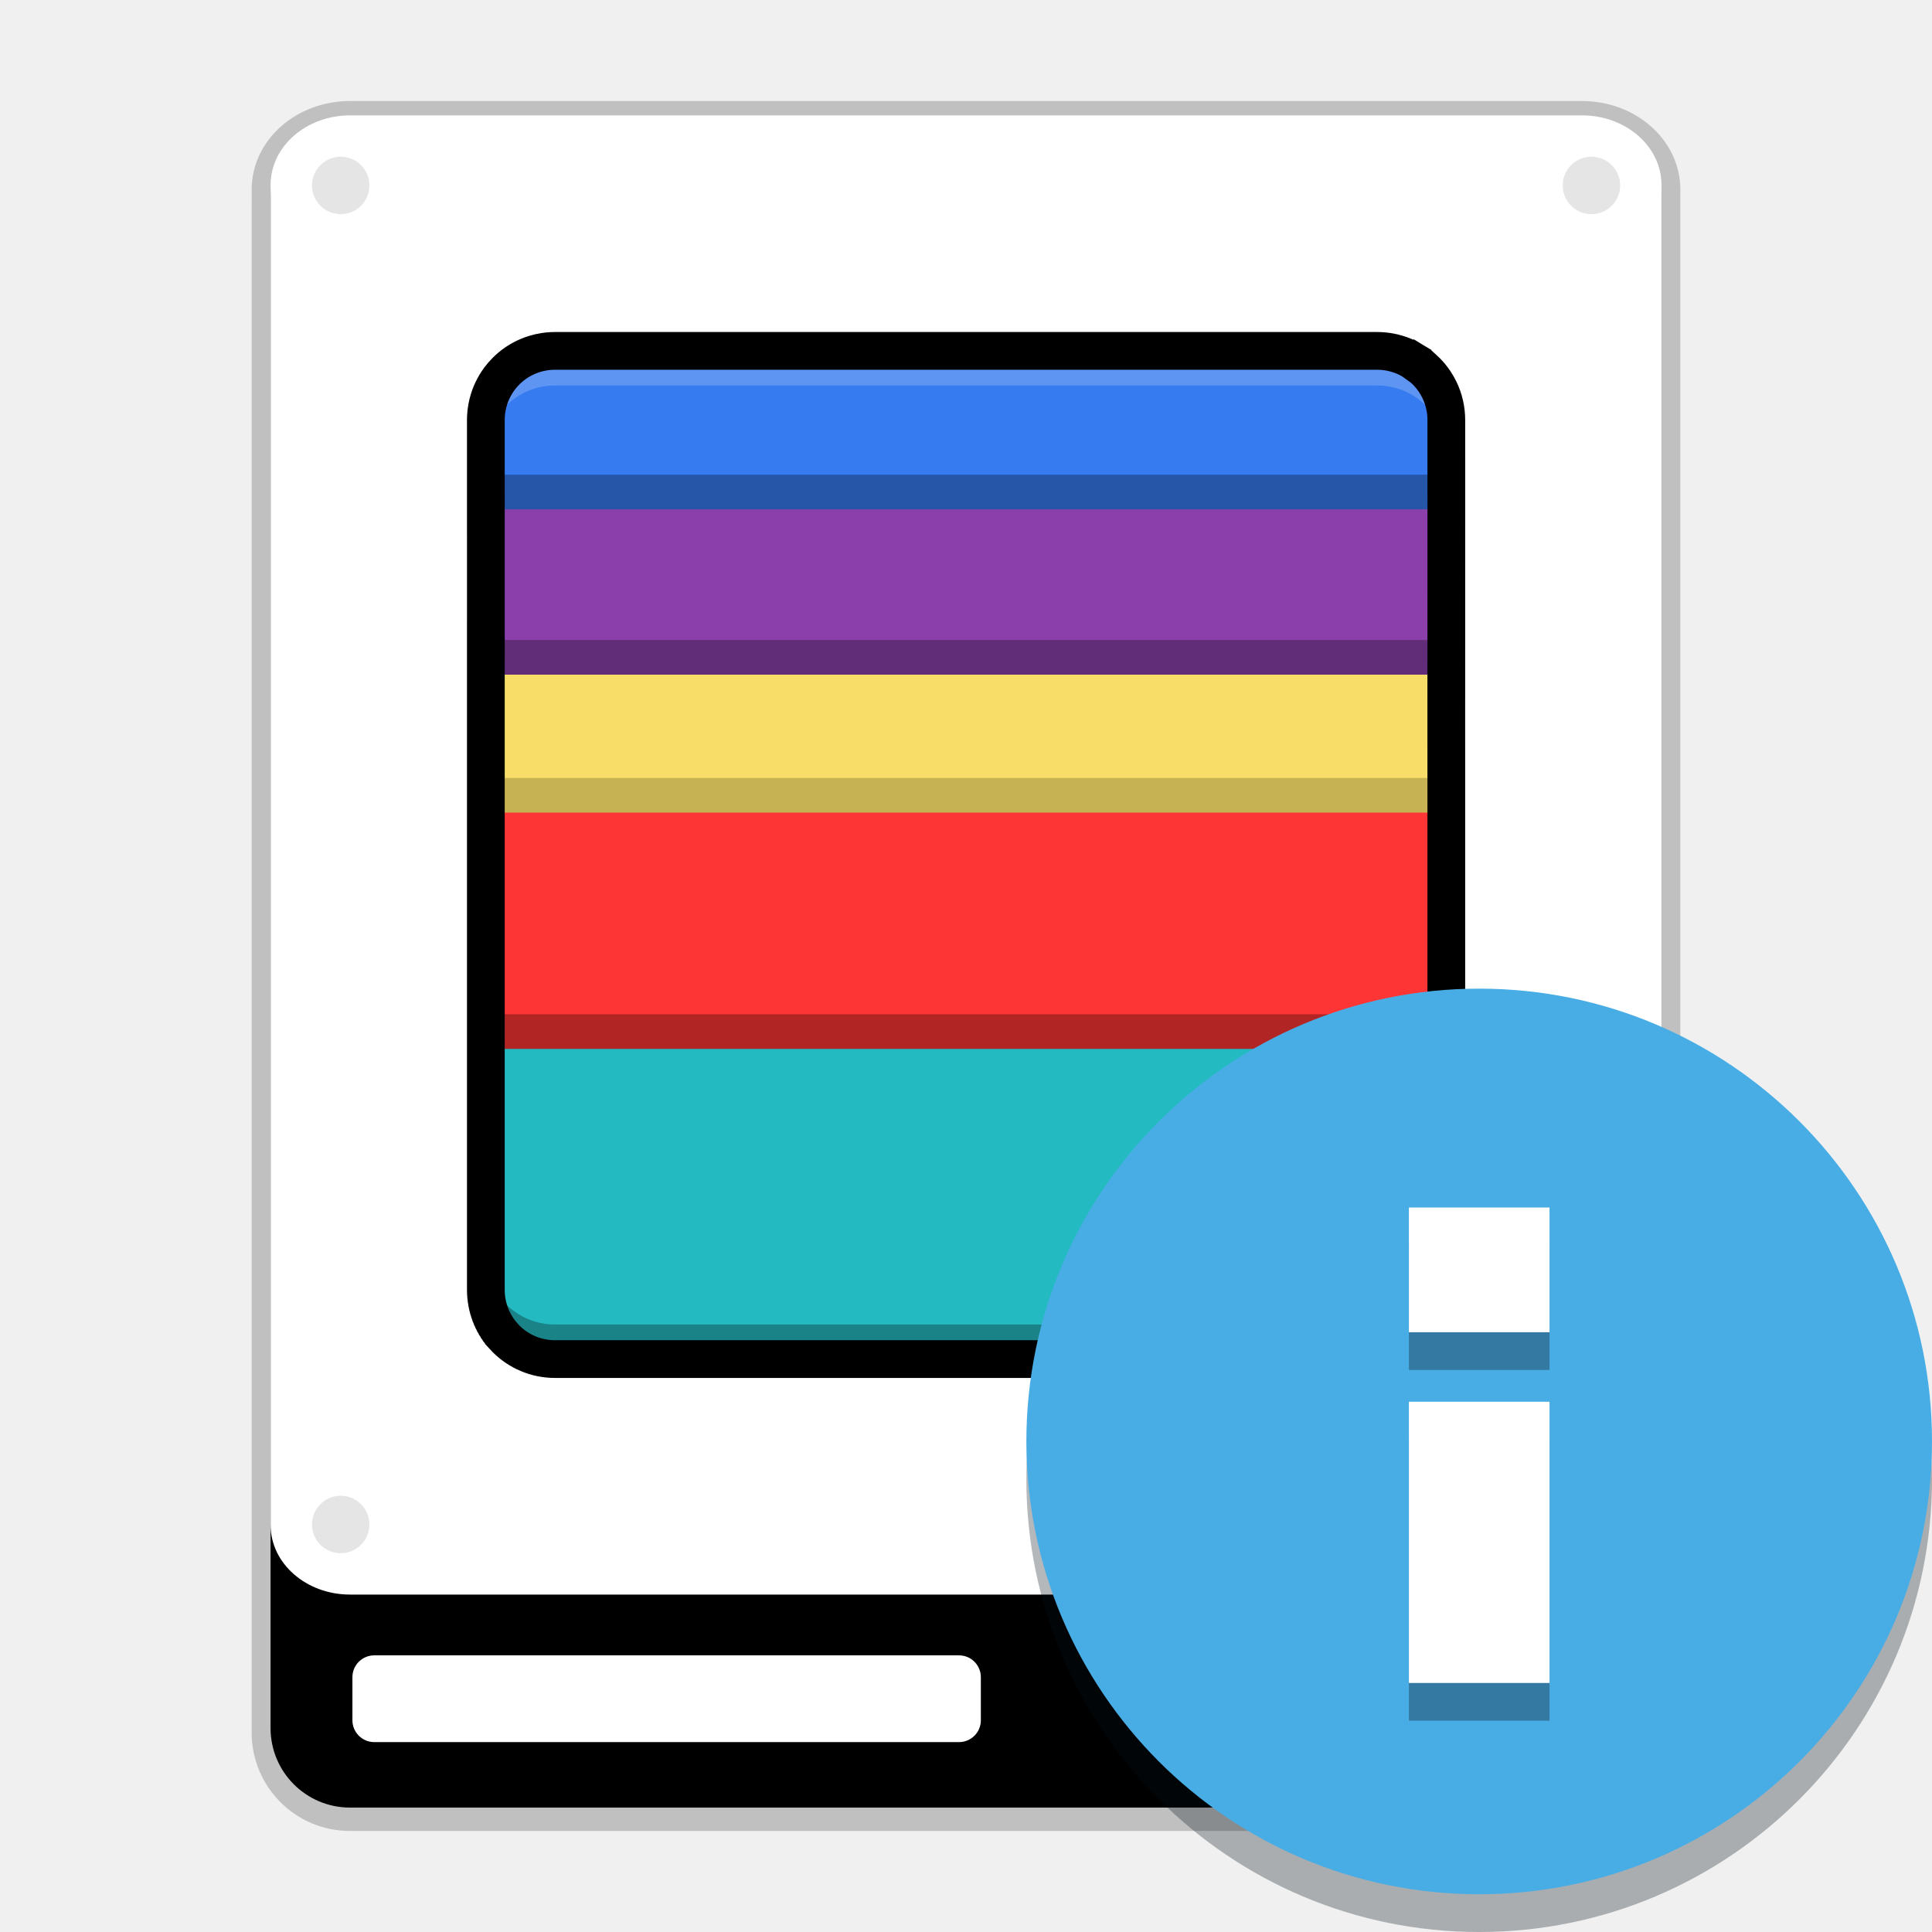
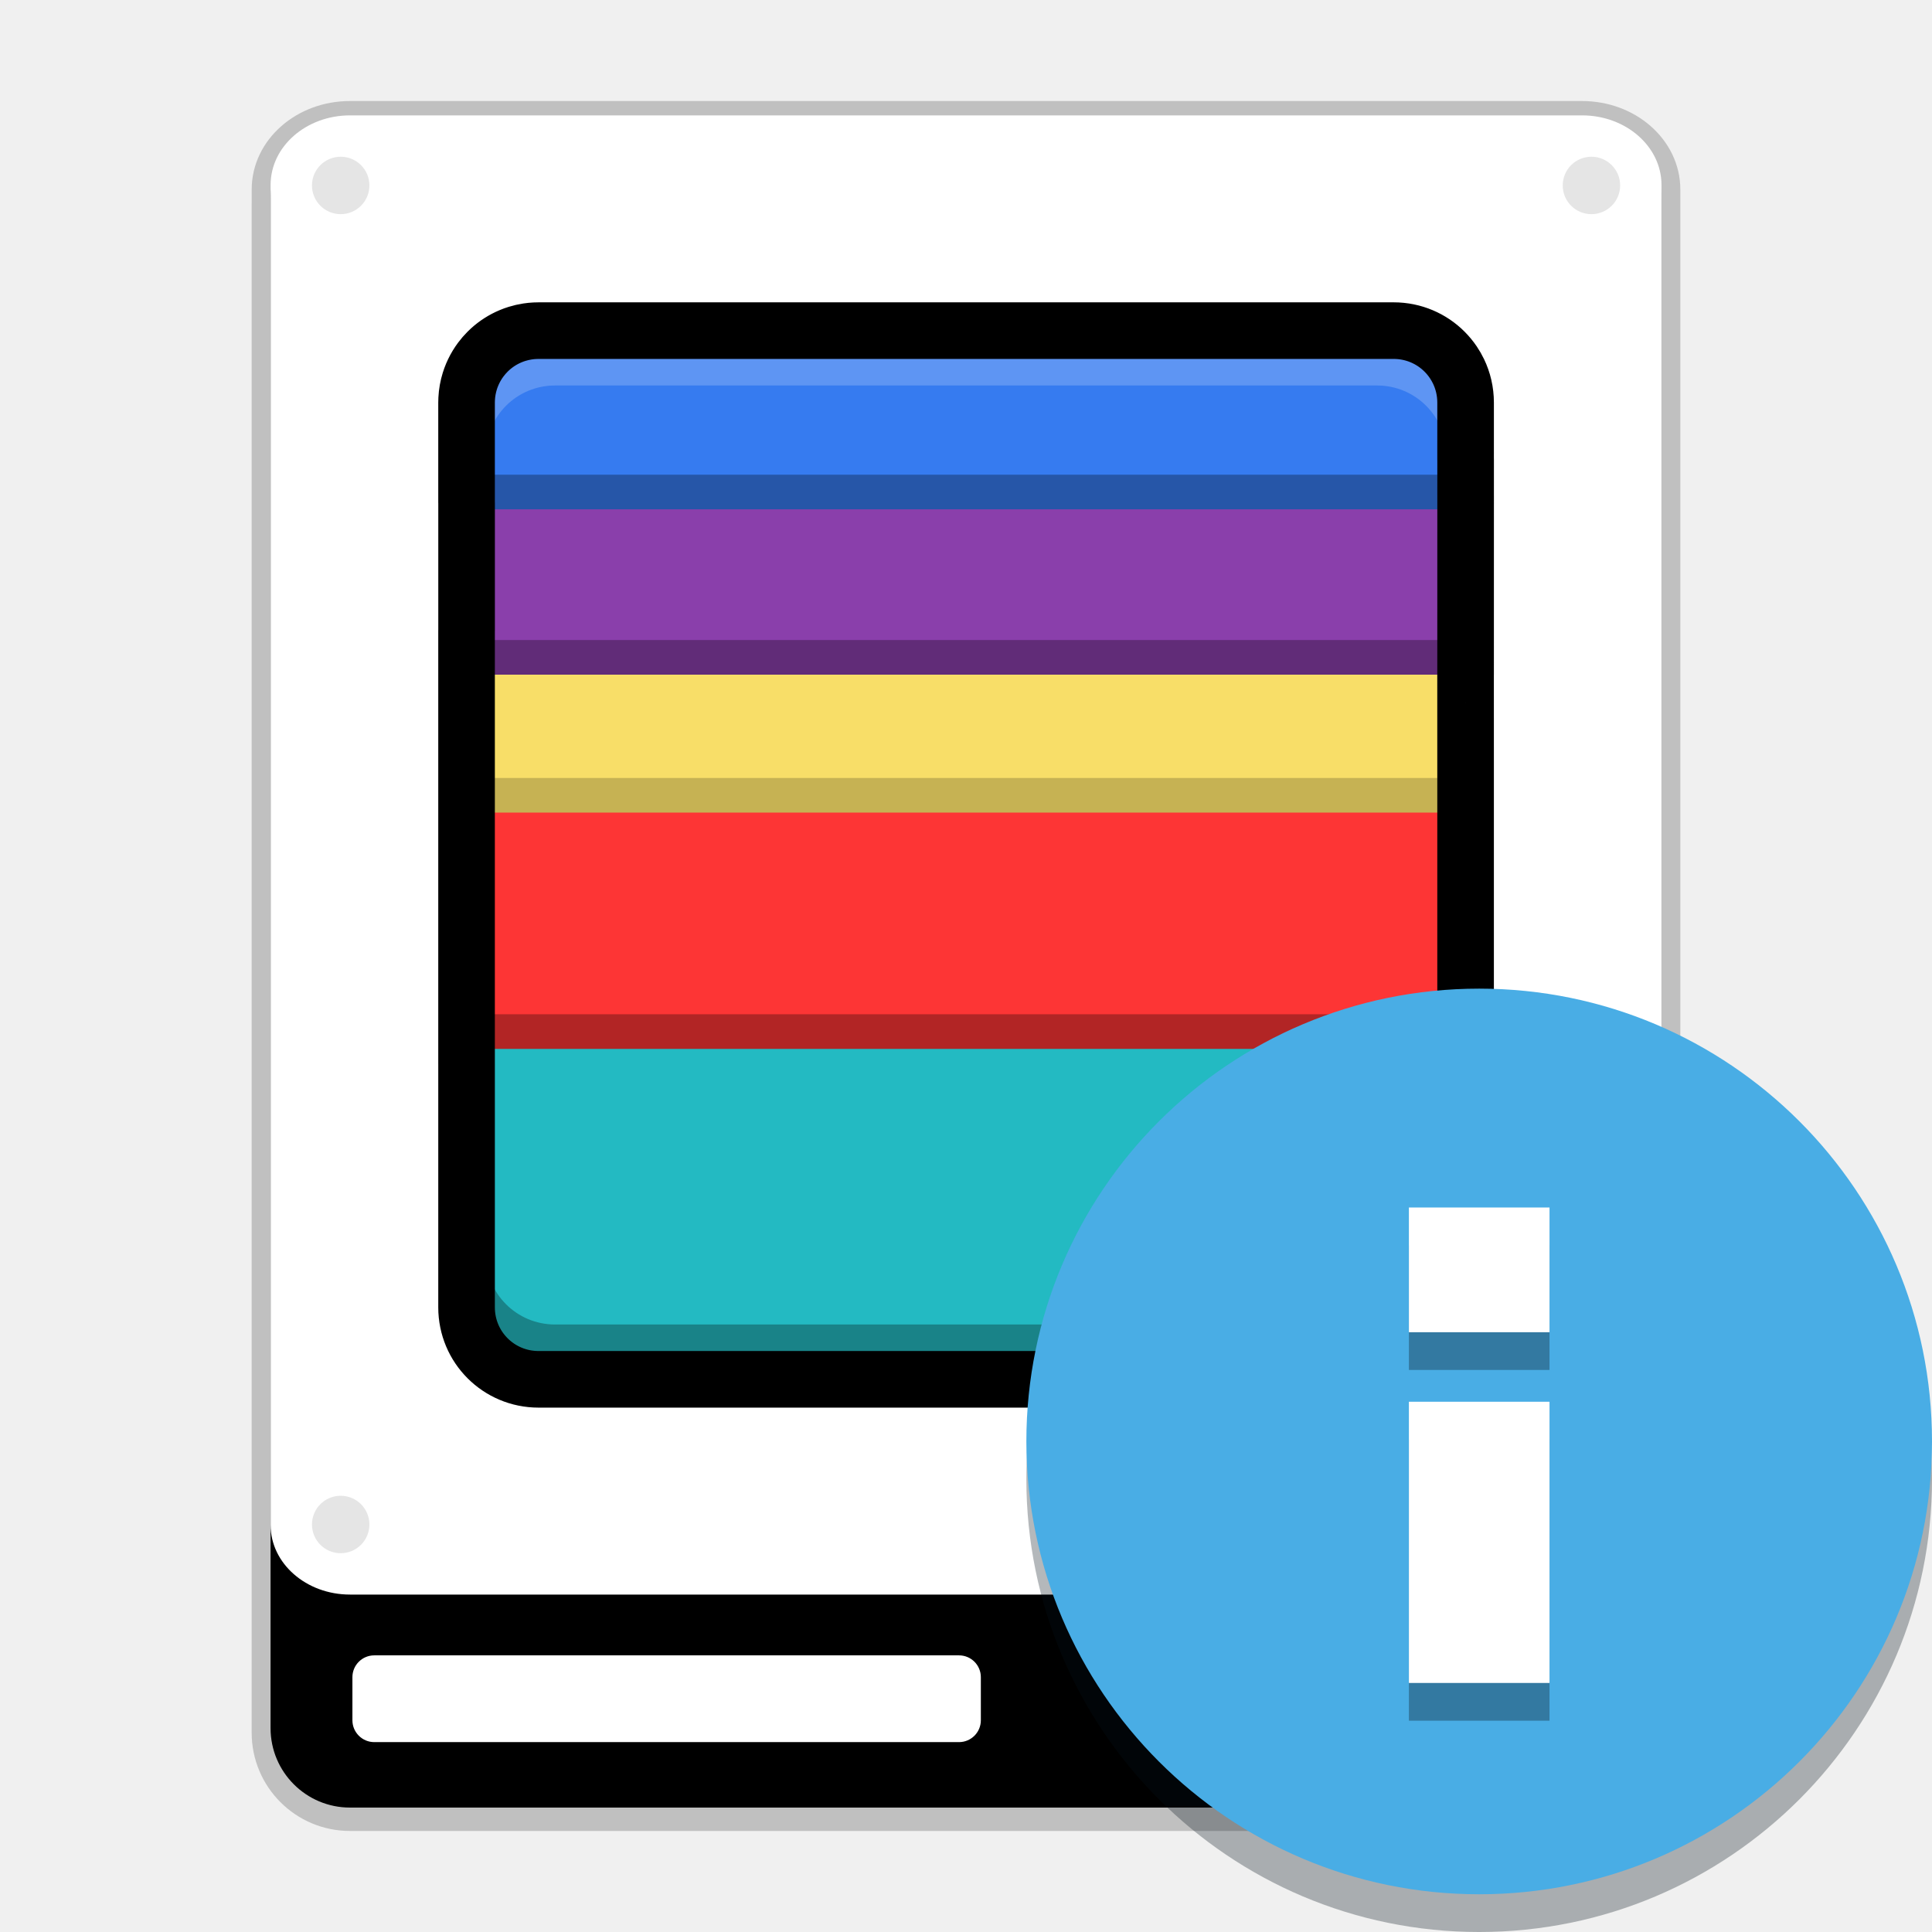
<svg xmlns="http://www.w3.org/2000/svg" xmlns:xlink="http://www.w3.org/1999/xlink" width="512" height="512" version="1.1" viewBox="0 0 384 384">
  <defs>
    <filter id="a" x="0%" y="0%" width="100%" height="100%">
      <feColorMatrix in="SourceGraphic" values="0 0 0 0 1 0 0 0 0 1 0 0 0 0 1 0 0 0 1 0" />
    </filter>
    <mask id="m">
      <g filter="url(#a)">
        <rect width="384" height="384" fill-opacity=".102" />
      </g>
    </mask>
    <clipPath id="f">
      <rect width="384" height="384" />
    </clipPath>
    <g id="b" clip-path="url(#f)">
      <path transform="scale(.75)" d="m98.391 49.75c0 4.479-3.63 8.109-8.109 8.109s-8.109-3.63-8.109-8.109 3.63-8.109 8.109-8.109 8.109 3.63 8.109 8.109zm0 0" stroke="#fff" stroke-linecap="round" stroke-linejoin="round" stroke-width=".997" />
    </g>
    <mask id="l">
      <g filter="url(#a)">
        <rect width="384" height="384" fill-opacity=".102" />
      </g>
    </mask>
    <clipPath id="g">
      <rect width="384" height="384" />
    </clipPath>
    <g id="e" clip-path="url(#g)">
      <path transform="scale(.75)" d="m429.85 49.75c0 4.479-3.63 8.109-8.109 8.109-4.474 0-8.104-3.63-8.104-8.109s3.63-8.109 8.104-8.109c4.479 0 8.109 3.63 8.109 8.109zm0 0" stroke="#fff" stroke-linecap="round" stroke-linejoin="round" stroke-width=".997" />
    </g>
    <mask id="k">
      <g filter="url(#a)">
        <rect width="384" height="384" fill-opacity=".102" />
      </g>
    </mask>
    <clipPath id="h">
      <rect width="384" height="384" />
    </clipPath>
    <g id="d" clip-path="url(#h)">
      <path transform="scale(.75)" d="m98.391 404.61c0 4.479-3.63 8.109-8.109 8.109s-8.109-3.63-8.109-8.109 3.63-8.109 8.109-8.109 8.109 3.63 8.109 8.109zm0 0" stroke="#fff" stroke-linecap="round" stroke-linejoin="round" stroke-width=".997" />
    </g>
    <mask id="j">
      <g filter="url(#a)">
        <rect width="384" height="384" fill-opacity=".102" />
      </g>
    </mask>
    <clipPath id="i">
      <rect width="384" height="384" />
    </clipPath>
    <g id="c" clip-path="url(#i)">
      <path transform="scale(.75)" d="m429.85 404.61c0 4.479-3.63 8.109-8.109 8.109-4.474 0-8.104-3.63-8.104-8.109s3.63-8.109 8.104-8.109c4.479 0 8.109 3.63 8.109 8.109zm0 0" stroke="#fff" stroke-linecap="round" stroke-linejoin="round" stroke-width=".997" />
    </g>
-     <clipPath>
-       <rect width="384" height="384" />
-     </clipPath>
-     <clipPath>
-       <rect width="384" height="384" />
-     </clipPath>
-     <clipPath>
-       <rect width="384" height="384" />
-     </clipPath>
-     <clipPath>
-       <rect width="384" height="384" />
-     </clipPath>
  </defs>
  <g transform="translate(.0024 -.45382)">
    <path d="m69.555 24.285c-8.715 0-15.781 6.191-15.781 13.828v2.616c-0.001 0.077-0.006 0.154-0.006 0.231v303.88c0 8.715 7.066 15.782 15.781 15.782h244.89c8.715 0 15.781-7.067 15.781-15.782v-40.131c2e-3 -0.085 7e-3 -0.169 7e-3 -0.255v-266.34c0-7.637-7.066-13.828-15.781-13.828z" opacity=".2" stroke="#000" stroke-width="7.5" />
    <path d="m69.555 24.285h244.89c8.715 0 15.781 7.066 15.781 15.777v303.88c0 8.715-7.066 15.781-15.781 15.781h-244.89c-8.715 0-15.781-7.066-15.781-15.781v-303.88c0-8.711 7.066-15.777 15.781-15.777z" />
    <g fill="#fff">
      <path d="m74.383 329.47h116.23c2.394 0 4.336 1.941 4.336 4.336v8.566c0 2.394-1.941 4.34-4.336 4.34h-116.23c-2.398 0-4.34-1.945-4.34-4.34v-8.566c0-2.394 1.941-4.336 4.34-4.336z" />
      <path d="m69.562 23.387h244.89c8.715 0 15.781 6.191 15.781 13.828v266.34c0 7.641-7.066 13.832-15.781 13.832h-244.89c-8.715 0-15.781-6.191-15.781-13.832v-266.34c0-7.637 7.066-13.828 15.781-13.828z" />
      <path d="m275.97 338.06c0 4.269-3.461 7.731-7.731 7.731-4.273 0-7.734-3.461-7.734-7.731s3.461-7.731 7.734-7.731c4.269 0 7.731 3.461 7.731 7.731z" />
      <path d="m299.85 338.06c0 4.269-3.465 7.731-7.734 7.731s-7.731-3.461-7.731-7.731 3.461-7.731 7.731-7.731 7.734 3.461 7.734 7.731z" />
    </g>
    <use width="100%" height="100%" mask="url(#m)" xlink:href="#b" />
    <use width="100%" height="100%" mask="url(#l)" xlink:href="#e" />
    <use width="100%" height="100%" mask="url(#k)" xlink:href="#d" />
    <use width="100%" height="100%" mask="url(#j)" xlink:href="#c" />
  </g>
  <path d="m287.46 102.6h-190.9v-19.105c0-7.62 6.135-13.755 13.755-13.755h163.39c7.62 0 13.755 6.135 13.755 13.755z" fill="#367bf0" stroke-width=".816" />
  <path d="m287.46 128.59h-189.38c-0.518 0-1.008-0.097-1.511-0.152v-34.09h190.9z" opacity=".3" stroke-width=".816" />
  <path d="m287.46 135.47h-189.38c-0.518 0-1.008-0.097-1.511-0.152v-34.09h190.9z" fill="#8a3fab" stroke-width=".816" />
  <path d="m287.46 156.01h-190.9v-28.949c0.503 0.055 0.993 0.152 1.511 0.152h189.38z" opacity=".3" stroke-width=".816" />
  <path d="m287.46 162.89h-190.9v-28.949c0.503 0.055 0.993 0.152 1.511 0.152h189.38z" fill="#f8de68" stroke-width=".816" />
  <path d="m287.46 202.96h-190.9v-48.329h190.9z" opacity=".2" stroke-width=".816" />
  <path d="m287.46 209.84h-190.9v-48.329h190.9z" fill="#fd3535" stroke-width=".816" />
  <path d="m110.32 263.25c-7.62 0-13.755-6.135-13.755-13.755v-47.904h190.9v47.904c0 7.62-6.135 13.755-13.755 13.755z" opacity=".3" stroke-width=".816" />
  <path d="m110.32 270.13c-7.62 0-13.755-6.135-13.755-13.755v-47.904h190.9v47.904c0 7.62-6.135 13.755-13.755 13.755z" fill="#23bac2" stroke-width=".816" />
  <path d="m96.563 249.5v6.878c0 7.62 6.135 13.755 13.755 13.755h163.39c7.62 0 13.755-6.135 13.755-13.755v-6.878c0 7.62-6.135 13.755-13.755 13.755h-163.39c-7.62 0-13.755-6.135-13.755-13.755z" opacity=".3" stroke-width=".816" />
  <path d="m110.32 69.74c-7.62 0-13.755 6.135-13.755 13.755v6.878c0-7.62 6.135-13.755 13.755-13.755h163.39c7.62 0 13.755 6.135 13.755 13.755v-6.878c0-7.62-6.135-13.755-13.755-13.755z" fill="#fff" opacity=".2" stroke-width=".816" />
-   <path d="m110.32 69.741c-0.476 0-0.947 0.024-1.41 0.071-0.231 0.023-0.462 0.053-0.69 0.087-0.684 0.104-1.352 0.259-1.999 0.459-0.431 0.133-0.853 0.288-1.264 0.461-1.441 0.607-2.756 1.452-3.895 2.487-0.162 0.148-0.322 0.3-0.477 0.455-0.466 0.466-0.899 0.966-1.294 1.495-0.264 0.353-0.51 0.719-0.74 1.097-0.229 0.378-0.441 0.768-0.633 1.169-0.096 0.201-0.188 0.405-0.275 0.611-0.174 0.412-0.328 0.833-0.461 1.264-0.334 1.078-0.539 2.214-0.599 3.389-0.012 0.235-0.018 0.472-0.018 0.71v19.106h6e-3v24.465c-2e-3 -2.2e-4 -4e-3 -9.7e-4 -6e-3 -1e-3v82.776h0.001v46.533c2.4e-5 0.238 0.005 0.474 0.017 0.709v1e-3c0.012 0.235 0.03 0.468 0.054 0.699v1e-3c0.023 0.231 0.053 0.462 0.087 0.69v1e-3c0.035 0.228 0.075 0.454 0.121 0.678v1e-3c0.046 0.224 0.097 0.445 0.153 0.664v1e-3c0.056 0.22 0.117 0.437 0.184 0.652v1e-3c0.067 0.215 0.14 0.429 0.216 0.639v1e-3c0.077 0.211 0.158 0.418 0.245 0.624v1e-3c0.087 0.206 0.179 0.408 0.275 0.608v1e-3c0.096 0.2 0.198 0.398 0.304 0.593v1e-3c0.105 0.195 0.215 0.386 0.33 0.575v1e-3c0.114 0.189 0.234 0.374 0.357 0.557v1e-3c0.123 0.183 0.251 0.362 0.382 0.538v1e-3c0.132 0.176 0.269 0.348 0.409 0.517v1e-3c0.14 0.169 0.284 0.335 0.431 0.497v1e-3c0.148 0.162 0.299 0.322 0.454 0.477 2.486 2.487 5.925 4.021 9.736 4.021h163.39c7.62 0 13.756-6.136 13.756-13.756v-6.877c0 0.016-1e-3 0.032-1e-3 0.048v-47.953h-1e-3v-46.957l-4e-3 -19.162h4e-3l6e-3 -34.242h-1e-3l1e-3 -6.886h-6e-3l1e-3 -4.034c1e-4 0.022 1e-3 0.043 1e-3 0.065v-6.879c0-2.143-0.486-4.169-1.353-5.974-0.289-0.602-0.621-1.178-0.991-1.727-0.494-0.732-1.056-1.412-1.678-2.034-0.155-0.155-0.313-0.308-0.476-0.455-2.3e-4 -2.03e-4 -9.7e-4 2.02e-4 -1e-3 0-0.325-0.295-0.664-0.575-1.017-0.839-2.6e-4 -1.94e-4 -9.4e-4 1.94e-4 -1e-3 0-0.176-0.132-0.355-0.26-0.538-0.384-2.8e-4 -1.88e-4 -9.2e-4 1.88e-4 -1e-3 0-0.183-0.123-0.368-0.242-0.557-0.356-3e-4 -1.78e-4 -9e-4 1.8e-4 -1e-3 0-0.189-0.114-0.38-0.226-0.575-0.331-3.1e-4 -1.69e-4 -8.8e-4 1.69e-4 -1e-3 0-0.779-0.422-1.604-0.771-2.466-1.038-3.7e-4 -1.12e-4 -8.3e-4 1.14e-4 -1e-3 0-0.215-0.067-0.433-0.129-0.652-0.185-3.7e-4 -9.6e-5 -8.2e-4 9.6e-5 -1e-3 0-0.22-0.056-0.442-0.107-0.666-0.153-3.8e-4 -7.8e-5 -8.1e-4 7.7e-5 -1e-3 0-0.448-0.091-0.904-0.161-1.367-0.208-3.9e-4 -4e-5 -8e-4 4e-5 -1e-3 0-0.464-0.047-0.934-0.071-1.41-0.071z" fill="none" stroke="#000" stroke-width="7.5" />
+   <path d="m107.04 65.717c-0.495 0-0.985 0.025-1.467 0.073-0.241 0.024-0.48 0.055-0.717 0.091-0.712 0.108-1.407 0.269-2.08 0.477-0.448 0.139-0.887 0.299-1.315 0.48-1.499 0.632-2.866 1.51-4.051 2.587-0.169 0.154-0.335 0.312-0.496 0.474-0.485 0.485-0.935 1.004-1.346 1.555-0.274 0.367-0.531 0.748-0.769 1.141-0.238 0.393-0.458 0.798-0.659 1.216-0.1 0.209-0.196 0.421-0.286 0.635-0.181 0.428-0.341 0.867-0.48 1.315-0.347 1.121-0.561 2.303-0.623 3.525-0.012 0.245-0.019 0.491-0.019 0.738v19.873h0.006v25.448c-0.002-2.3e-4 -0.004-1e-3 -0.006-1e-3v86.1h0.001v48.402c2.5e-5 0.247 0.005 0.493 0.017 0.737v9.9e-4c0.012 0.244 0.032 0.487 0.056 0.727v1e-3c0.024 0.241 0.055 0.48 0.091 0.717v1e-3c0.036 0.237 0.078 0.472 0.126 0.705v1e-3c0.047 0.233 0.101 0.463 0.159 0.691v1e-3c0.059 0.229 0.122 0.455 0.191 0.679v1e-3c0.069 0.224 0.145 0.446 0.225 0.665v1e-3c0.08 0.219 0.165 0.435 0.255 0.649v1e-3c0.09 0.214 0.186 0.424 0.286 0.633v1e-3c0.1 0.208 0.206 0.414 0.316 0.617v1e-3c0.11 0.202 0.224 0.402 0.343 0.598v1e-3c0.119 0.196 0.244 0.389 0.372 0.579v1e-3c0.128 0.19 0.261 0.376 0.398 0.559v1e-3c0.137 0.183 0.28 0.362 0.425 0.538v1e-3c0.145 0.176 0.295 0.348 0.449 0.517v1e-3c0.154 0.169 0.311 0.335 0.472 0.496 2.586 2.587 6.163 4.183 10.127 4.183h169.95c7.926 0 14.308-6.382 14.308-14.308v-7.154c0 0.017-1e-3 0.033-1e-3 0.05v-49.879h-1e-3v-48.843l-4e-3 -19.932h4e-3l6e-3 -35.617h-1e-3l1e-3 -7.162h-6e-3l1e-3 -4.196c1.1e-4 0.022 1e-3 0.045 1e-3 0.067v-7.155c0-2.229-0.505-4.337-1.407-6.214-0.301-0.626-0.646-1.225-1.03-1.796-0.513-0.761-1.098-1.469-1.745-2.116-0.161-0.161-0.326-0.32-0.495-0.474-2.4e-4 -2.11e-4 -1e-3 2.1e-4 -1e-3 0-0.338-0.307-0.691-0.599-1.058-0.873-2.7e-4 -2.02e-4 -9.7e-4 2.02e-4 -1e-3 0-0.183-0.137-0.369-0.271-0.559-0.399-2.9e-4 -1.96e-4 -9.6e-4 1.95e-4 -1e-3 0-0.19-0.128-0.383-0.251-0.579-0.37-3.1e-4 -1.85e-4 -9.3e-4 1.88e-4 -1e-3 0-0.196-0.119-0.395-0.235-0.598-0.344-3.3e-4 -1.76e-4 -9.2e-4 1.76e-4 -1e-3 0-0.811-0.439-1.669-0.802-2.566-1.08-3.9e-4 -1.16e-4 -8.7e-4 1.19e-4 -1e-3 0-0.224-0.069-0.45-0.134-0.679-0.193-3.8e-4 -1e-4 -8.5e-4 1e-4 -1e-3 0-0.229-0.059-0.46-0.112-0.692-0.159-4e-4 -8.1e-5 -8.4e-4 8e-5 -1e-3 0-0.466-0.095-0.94-0.168-1.422-0.216-4e-4 -4.2e-5 -8.3e-4 4.1e-5 -1e-3 0-0.482-0.049-0.971-0.073-1.467-0.073z" fill="none" stroke="#000" stroke-linejoin="round" stroke-width="11.25" />
  <g transform="translate(-197.57 117.34)">
    <path d="m581.57 176.66c0 49.707-40.294 90.001-90.001 90.001s-90.001-40.294-90.001-90.001 40.293-90.001 90.001-90.001c49.707 0 90.001 40.293 90.001 90.001z" fill="#04121a" fill-rule="evenodd" opacity=".3" stroke-width=".938" />
    <path d="m581.57 169.16c0 49.707-40.294 90.001-90.001 90.001s-90.001-40.294-90.001-90.001 40.293-90.001 90.001-90.001c49.707 0 90.001 40.294 90.001 90.001z" fill="#49ade5" fill-rule="evenodd" stroke-width=".938" />
    <path d="m477.6 130.16v24.789h27.948v-24.789zm0 38.607v55.895h27.948v-55.895z" opacity=".3" stroke-width=".776" />
    <path d="m477.6 122.66v24.789h27.948v-24.789zm0 38.607v55.895h27.948v-55.895z" fill="#fff" stroke-width=".776" />
  </g>
</svg>
